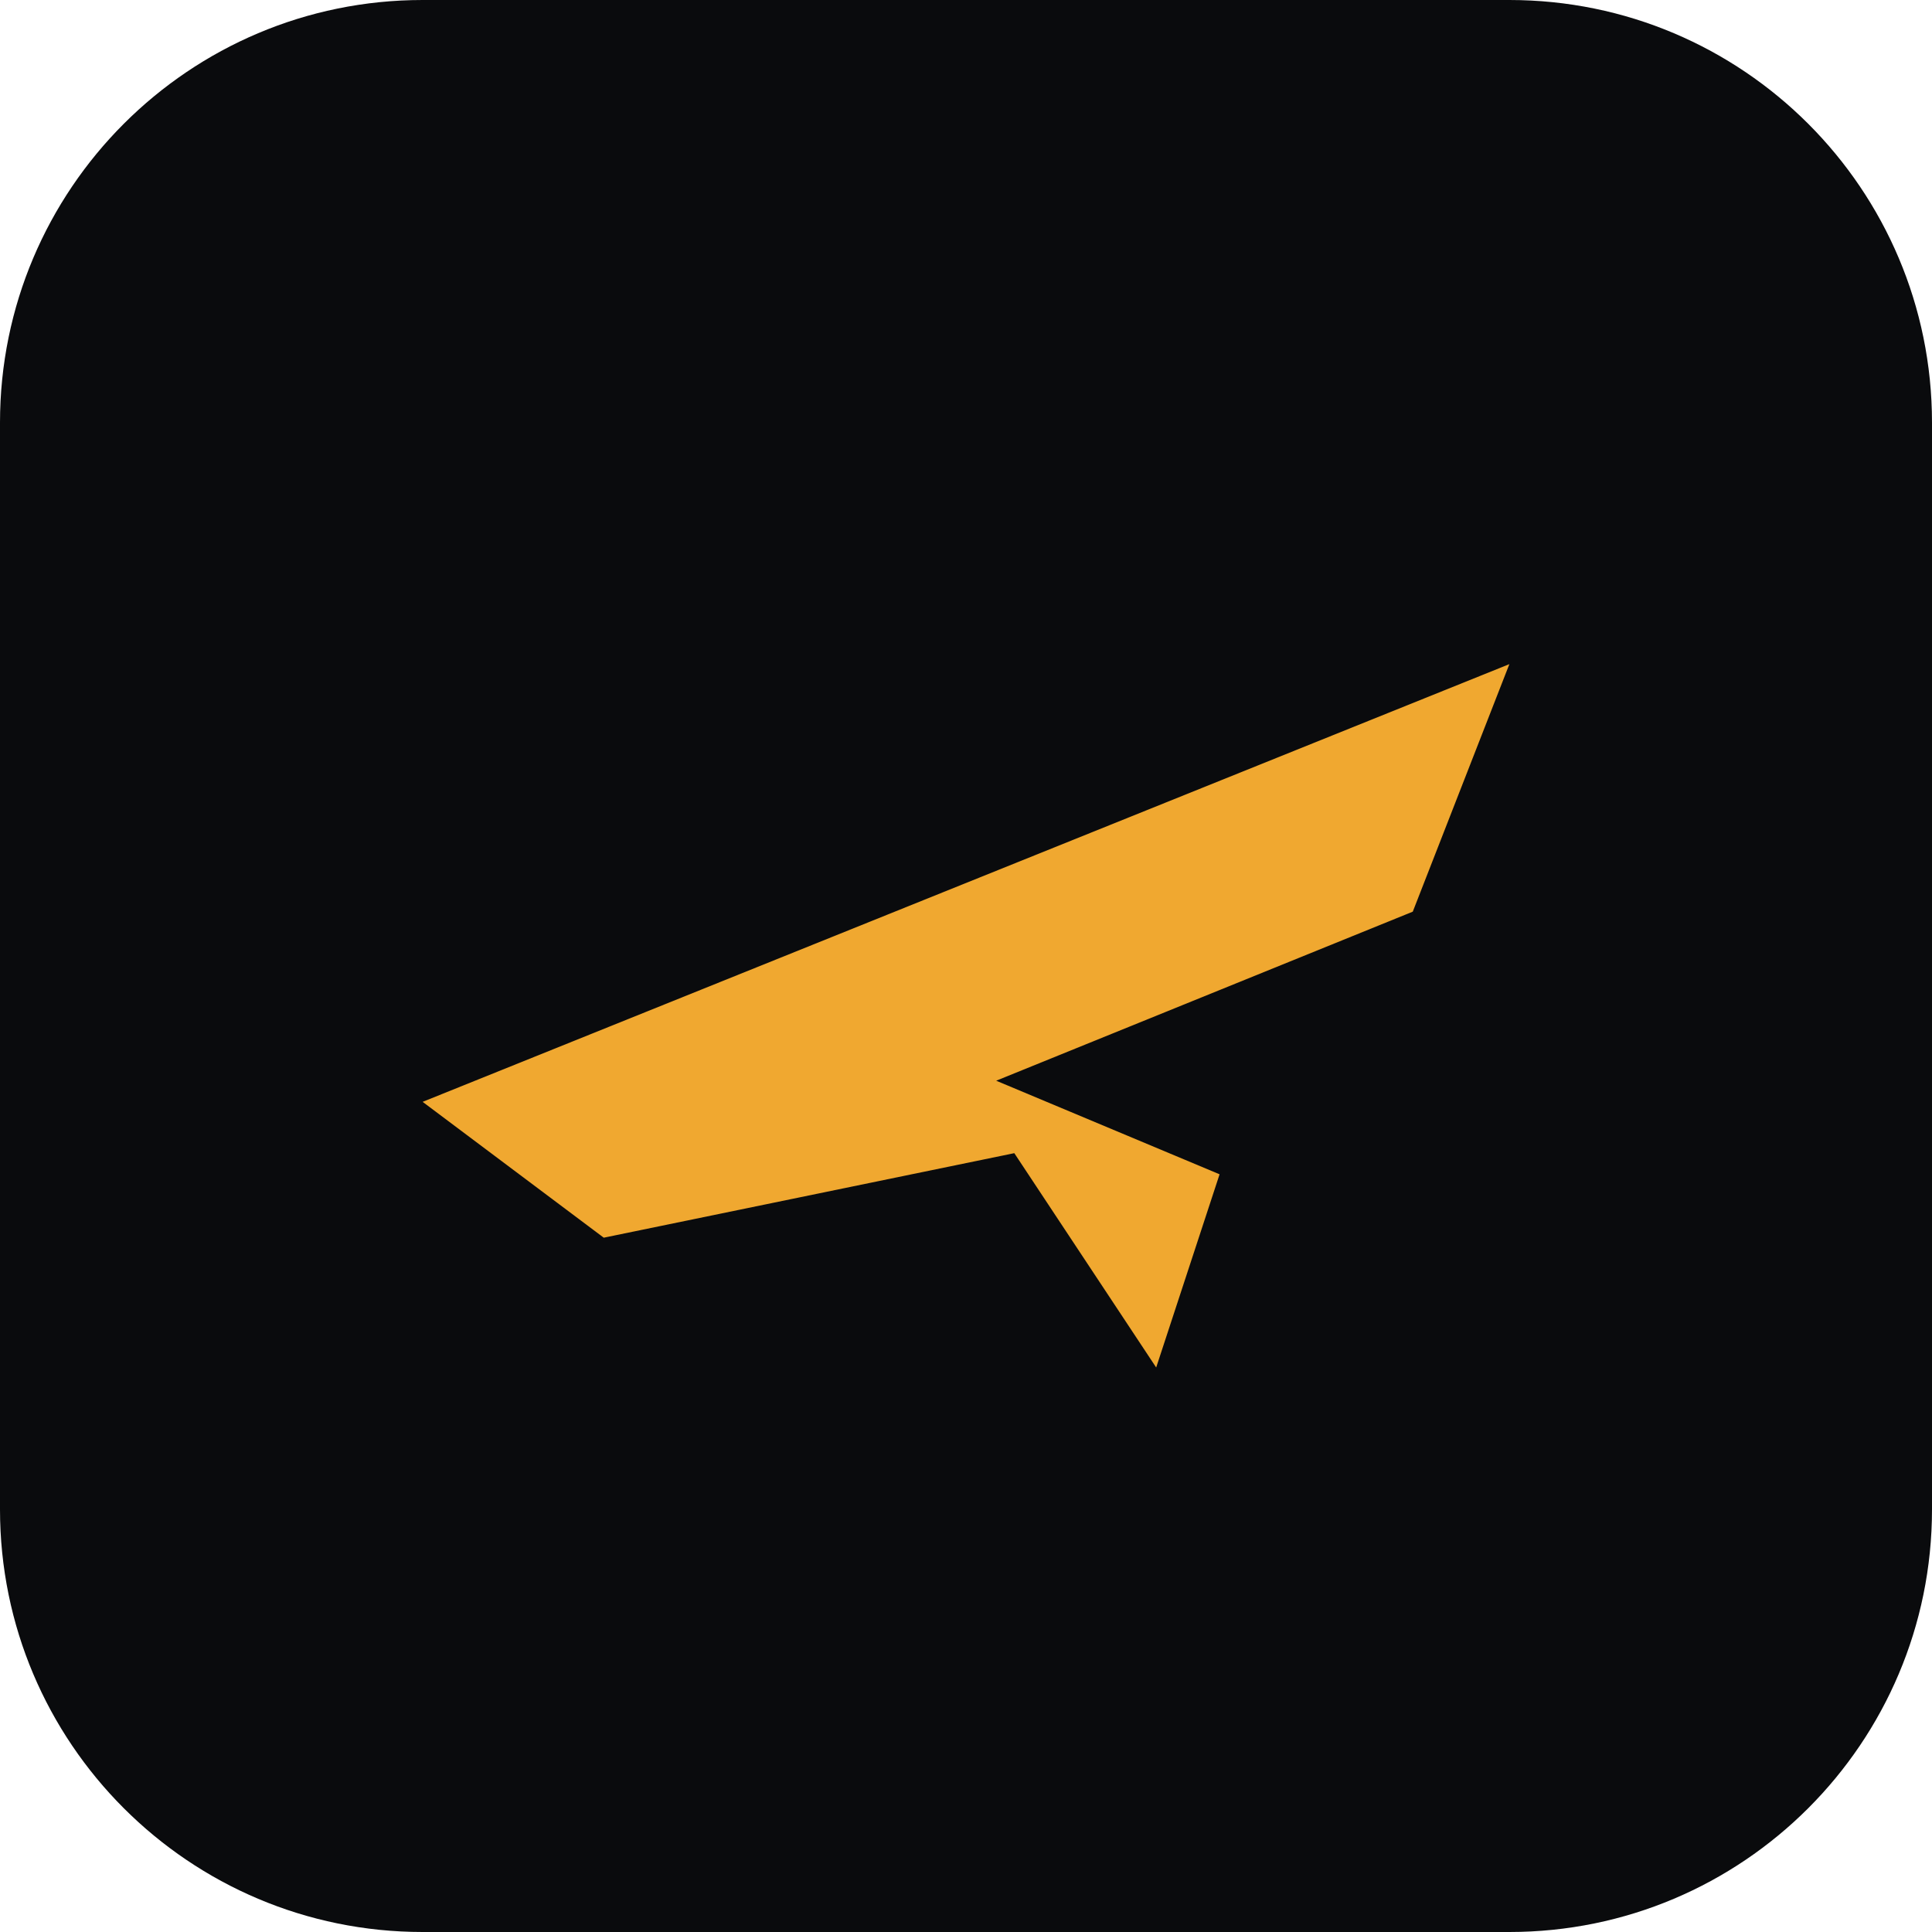
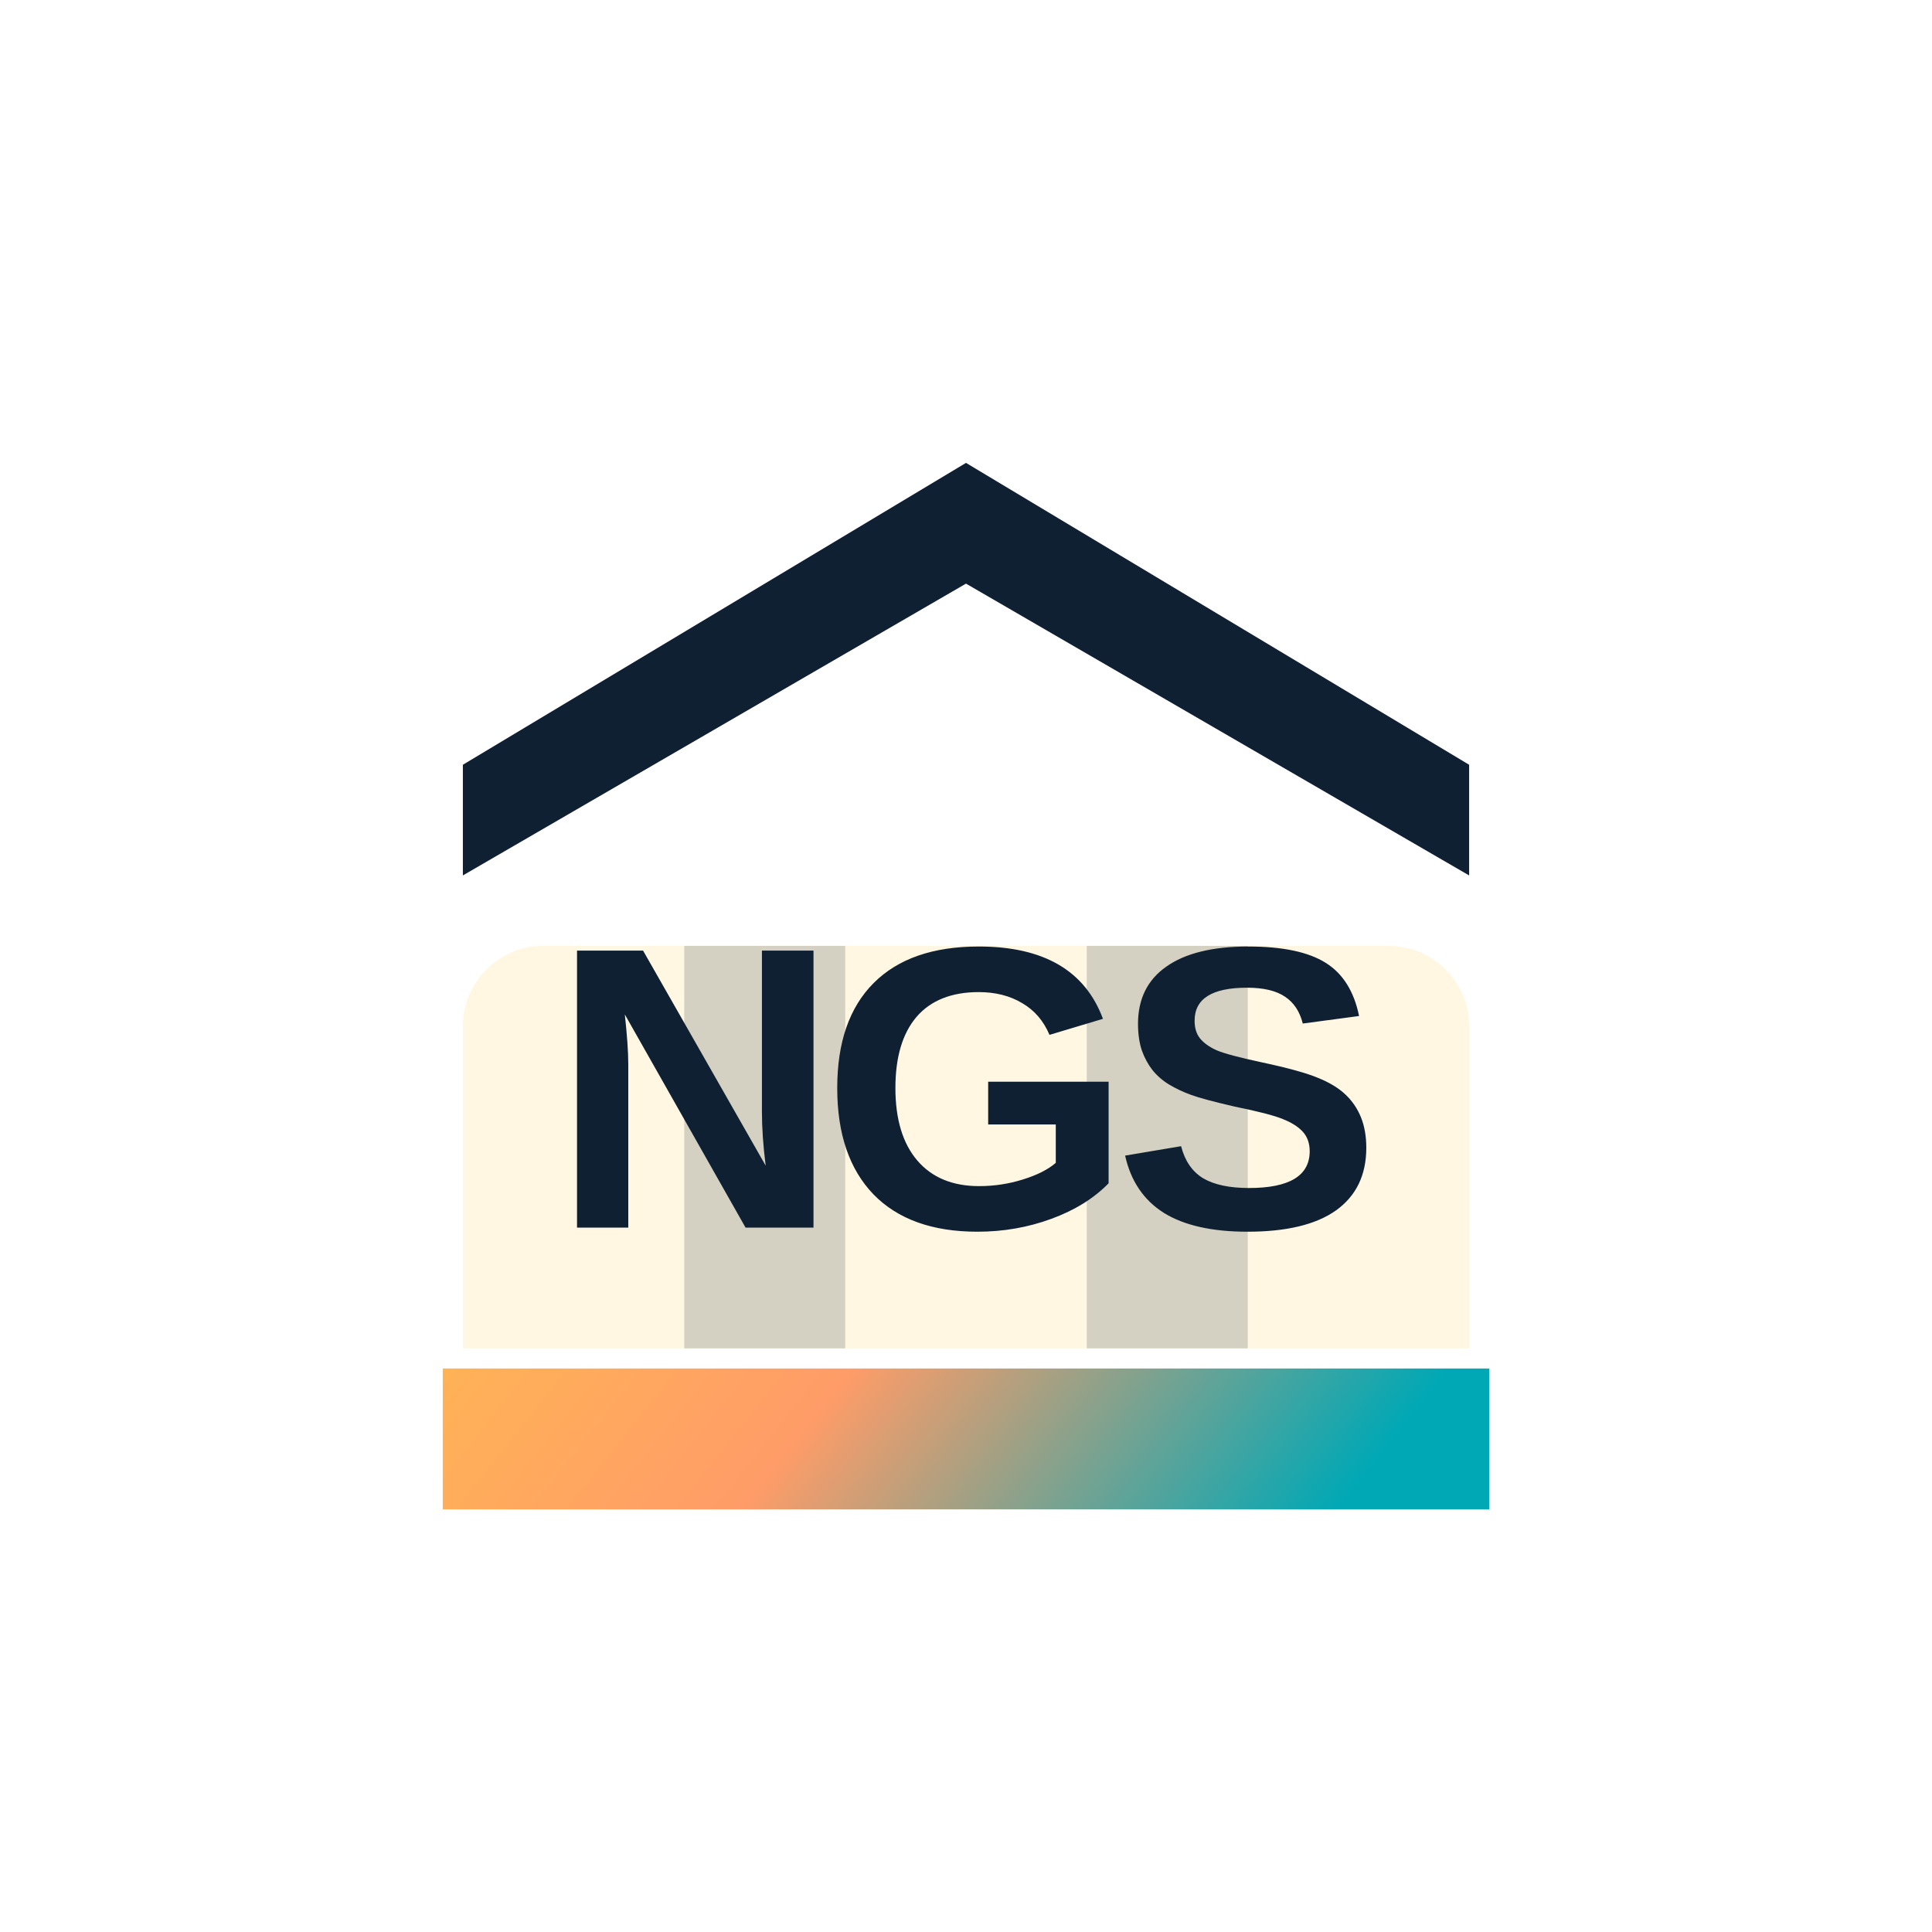
- <svg xmlns="http://www.w3.org/2000/svg" width="64" height="64" viewBox="0 0 64 64">
-   <rect width="64" height="64" rx="14" fill="#0a0b0d" />
-   <path d="M14 36.5 50 22l-3.2 8.2-13.8 5.6 7.4 3.1-2.1 6.4-4.7-7.1L20 41z" fill="#f0a830" />
+ <svg xmlns="http://www.w3.org/2000/svg" width="96" height="96" viewBox="0 0 96 96" role="img" aria-labelledby="title">
+   <defs>
+     <linearGradient id="novaIconAccent" x1="24" x2="72" y1="30" y2="68" gradientUnits="userSpaceOnUse">
+       <stop stop-color="#FFD13D" />
+       <stop offset=".62" stop-color="#FF9C68" />
+       <stop offset="1" stop-color="#00A8B5" />
+     </linearGradient>
+   </defs>
+   <path d="M23 38 48 23l25 15v5.5L48 29 23 43.5V38Z" fill="#102033" />
+   <path d="M27 47h42a4 4 0 0 1 4 4v16H23V51a4 4 0 0 1 4-4Z" fill="#FFF7E2" />
+   <path d="M34 47h8v20h-8V47Zm20 0h8v20h-8V47Z" fill="#102033" opacity=".18" />
+   <path d="M22 68h52v7H22v-7Z" fill="url(#novaIconAccent)" />
+   <text x="48" y="61" fill="#102033" font-family="Be Vietnam Pro, Arial, sans-serif" font-size="20" font-weight="800" letter-spacing="-1" text-anchor="middle">NGS</text>
</svg>
